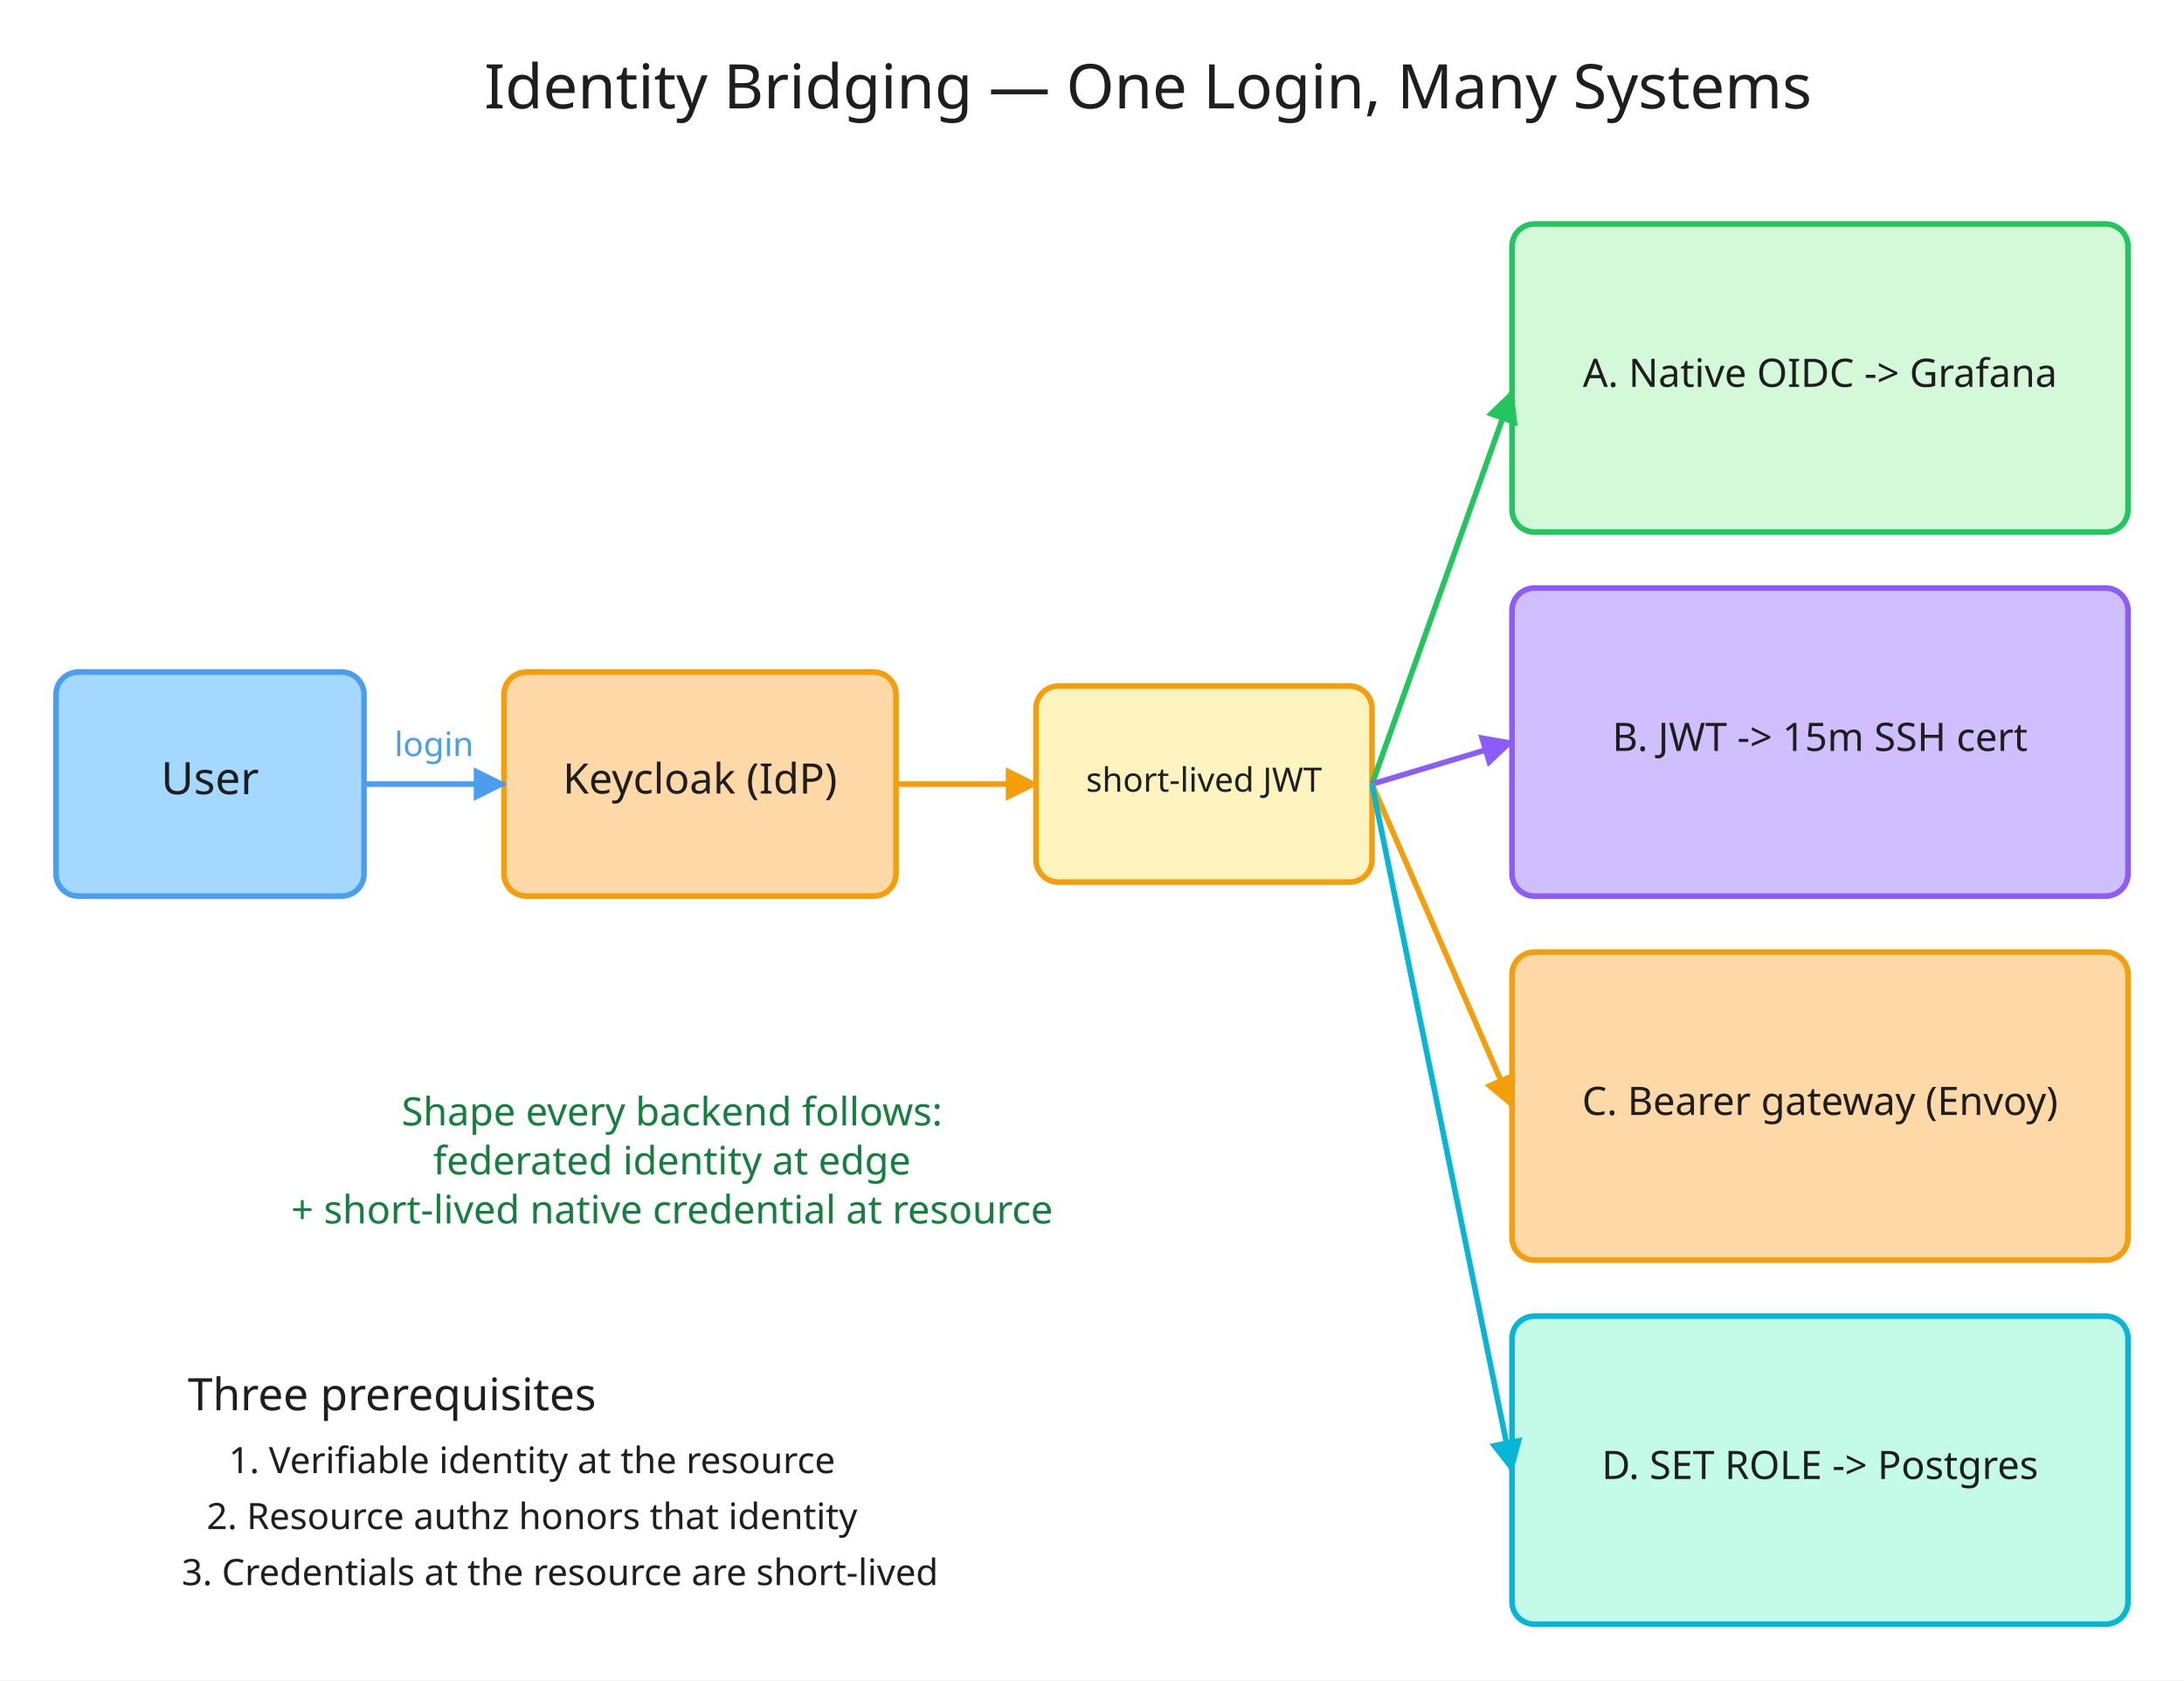
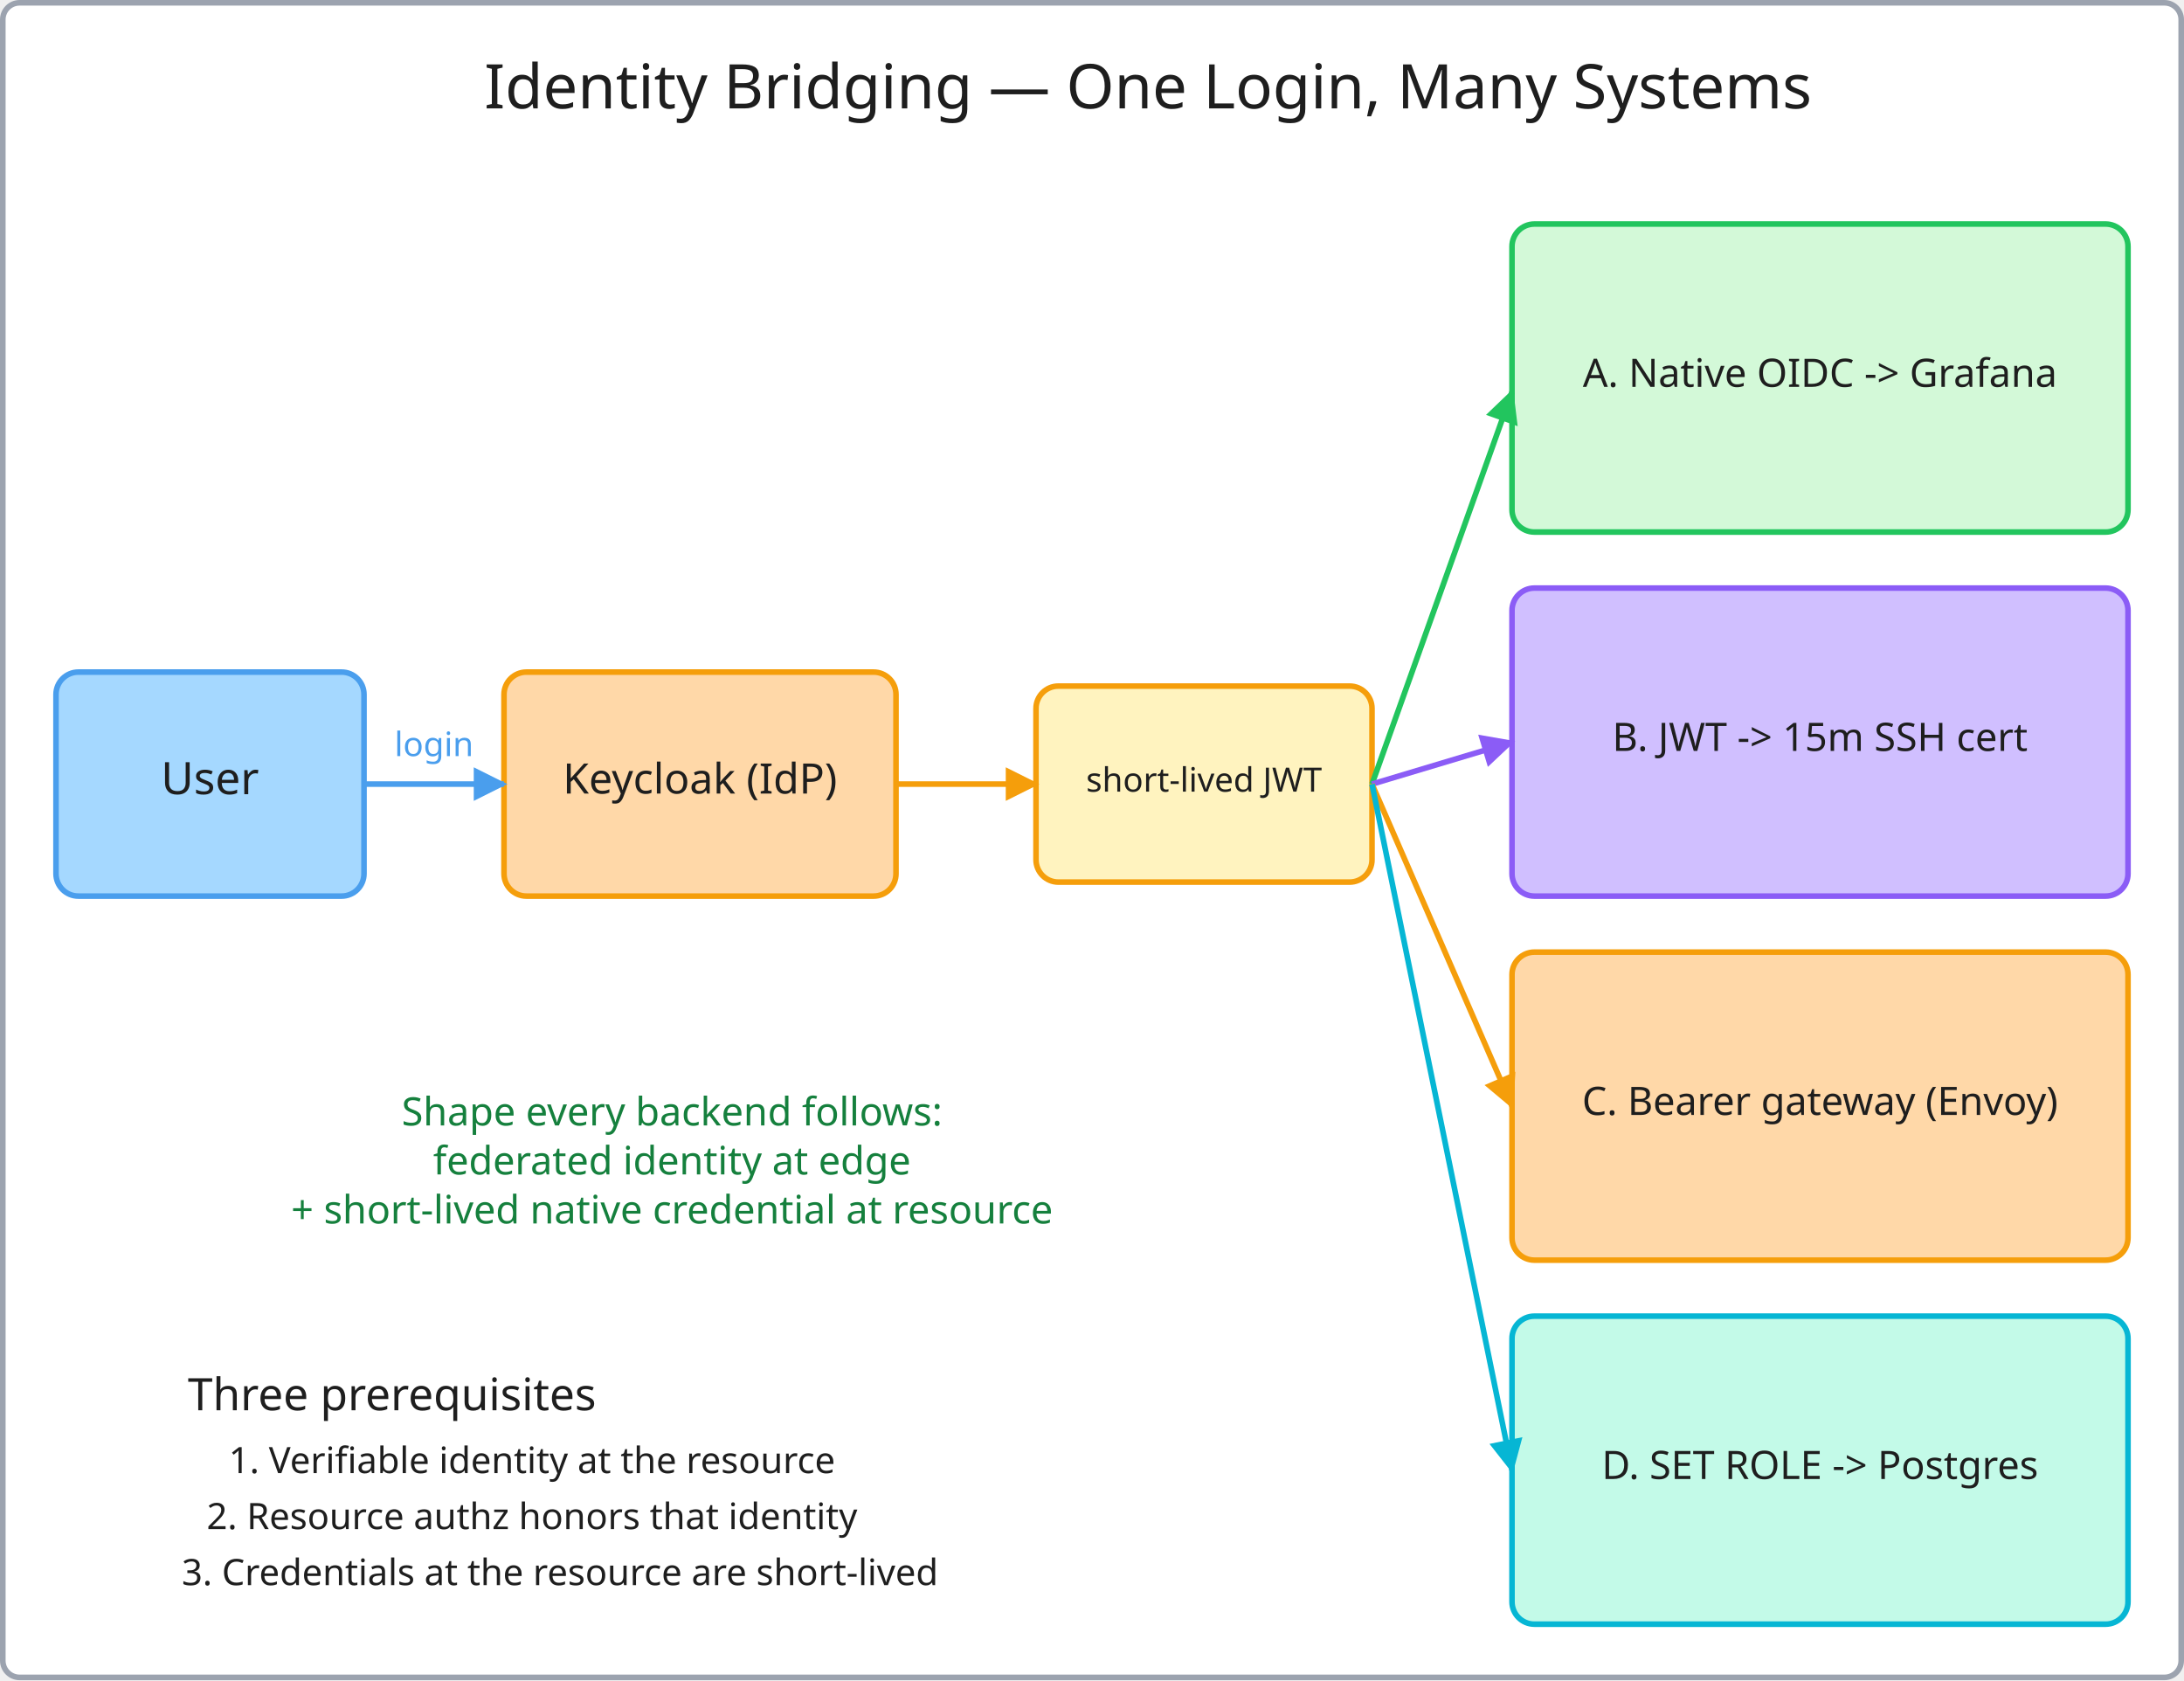
<svg xmlns="http://www.w3.org/2000/svg" viewBox="20 -10 780 600" width="780" height="600" font-family="Virgil, Comic Sans MS, sans-serif">
  <defs>
    <marker id="ah" viewBox="0 0 10 10" refX="9" refY="5" markerWidth="6" markerHeight="6" orient="auto-start-reverse">
      <path d="M0,0 L10,5 L0,10 z" fill="context-stroke" />
    </marker>
  </defs>
-   <rect x="20" y="-10" width="780" height="600" fill="#ffffff" />
+   <rect x="21" y="-9" width="778" height="598" fill="#ffffff" stroke="#9ca3af" stroke-width="2" rx="6" ry="6" />
  <text x="430.0" y="28.7" font-size="22" fill="#1e1e1e" text-anchor="middle" opacity="1.0">Identity Bridging — One Login, Many Systems</text>
  <rect x="40" y="230" width="110" height="80" rx="8" ry="8" fill="#a5d8ff" stroke="#4a9eed" stroke-width="2" opacity="1.0" />
  <text x="95.0" y="273.6" font-size="16" fill="#1e1e1e" text-anchor="middle">User</text>
  <rect x="200" y="230" width="140" height="80" rx="8" ry="8" fill="#ffd8a8" stroke="#f59e0b" stroke-width="2" opacity="1.0" />
  <text x="270.0" y="273.375" font-size="15" fill="#1e1e1e" text-anchor="middle">Keycloak (IdP)</text>
  <rect x="390" y="235" width="120" height="70" rx="8" ry="8" fill="#fff3bf" stroke="#f59e0b" stroke-width="2" opacity="1.0" />
  <text x="450.0" y="272.7" font-size="12" fill="#1e1e1e" text-anchor="middle">short-lived JWT</text>
  <path d="M 150 270 L 200 270" fill="none" stroke="#4a9eed" stroke-width="2" marker-end="url(#ah)" opacity="1.0" />
  <text x="175.0" y="260.0" font-size="12" fill="#ffffff" stroke="#ffffff" stroke-width="4" text-anchor="middle" paint-order="stroke">login</text>
  <text x="175.0" y="260.0" font-size="12" fill="#4a9eed" text-anchor="middle">login</text>
  <path d="M 340 270 L 390 270" fill="none" stroke="#f59e0b" stroke-width="2" marker-end="url(#ah)" opacity="1.0" />
  <rect x="560" y="70" width="220" height="110" rx="8" ry="8" fill="#d3f9d8" stroke="#22c55e" stroke-width="2" opacity="1.0" />
  <text x="670.0" y="128.15" font-size="14" fill="#1e1e1e" text-anchor="middle">A. Native OIDC -&gt; Grafana</text>
  <rect x="560" y="200" width="220" height="110" rx="8" ry="8" fill="#d0bfff" stroke="#8b5cf6" stroke-width="2" opacity="1.0" />
  <text x="670.0" y="258.15" font-size="14" fill="#1e1e1e" text-anchor="middle">B. JWT -&gt; 15m SSH cert</text>
  <rect x="560" y="330" width="220" height="110" rx="8" ry="8" fill="#ffd8a8" stroke="#f59e0b" stroke-width="2" opacity="1.0" />
  <text x="670.0" y="388.15" font-size="14" fill="#1e1e1e" text-anchor="middle">C. Bearer gateway (Envoy)</text>
  <rect x="560" y="460" width="220" height="110" rx="8" ry="8" fill="#c3fae8" stroke="#06b6d4" stroke-width="2" opacity="1.0" />
  <text x="670.0" y="518.15" font-size="14" fill="#1e1e1e" text-anchor="middle">D. SET ROLE -&gt; Postgres</text>
  <path d="M 510 270 L 560 130" fill="none" stroke="#22c55e" stroke-width="2" marker-end="url(#ah)" opacity="1.0" />
  <path d="M 510 270 L 560 255" fill="none" stroke="#8b5cf6" stroke-width="2" marker-end="url(#ah)" opacity="1.0" />
  <path d="M 510 270 L 560 385" fill="none" stroke="#f59e0b" stroke-width="2" marker-end="url(#ah)" opacity="1.0" />
  <path d="M 510 270 L 560 515" fill="none" stroke="#06b6d4" stroke-width="2" marker-end="url(#ah)" opacity="1.0" />
  <text x="260.0" y="391.9" font-size="14" fill="#15803d" text-anchor="middle" opacity="1.0">Shape every backend follows:</text>
  <text x="260.0" y="409.4" font-size="14" fill="#15803d" text-anchor="middle" opacity="1.0">  federated identity at edge</text>
  <text x="260.0" y="426.9" font-size="14" fill="#15803d" text-anchor="middle" opacity="1.0">+ short-lived native credential at resource</text>
  <text x="160.0" y="493.6" font-size="16" fill="#1e1e1e" text-anchor="middle" opacity="1.0">Three prerequisites</text>
  <text x="210.0" y="516.05" font-size="13" fill="#1e1e1e" text-anchor="middle" opacity="1.0">1. Verifiable identity at the resource</text>
  <text x="210.0" y="536.05" font-size="13" fill="#1e1e1e" text-anchor="middle" opacity="1.0">2. Resource authz honors that identity</text>
  <text x="220.0" y="556.05" font-size="13" fill="#1e1e1e" text-anchor="middle" opacity="1.0">3. Credentials at the resource are short-lived</text>
</svg>
